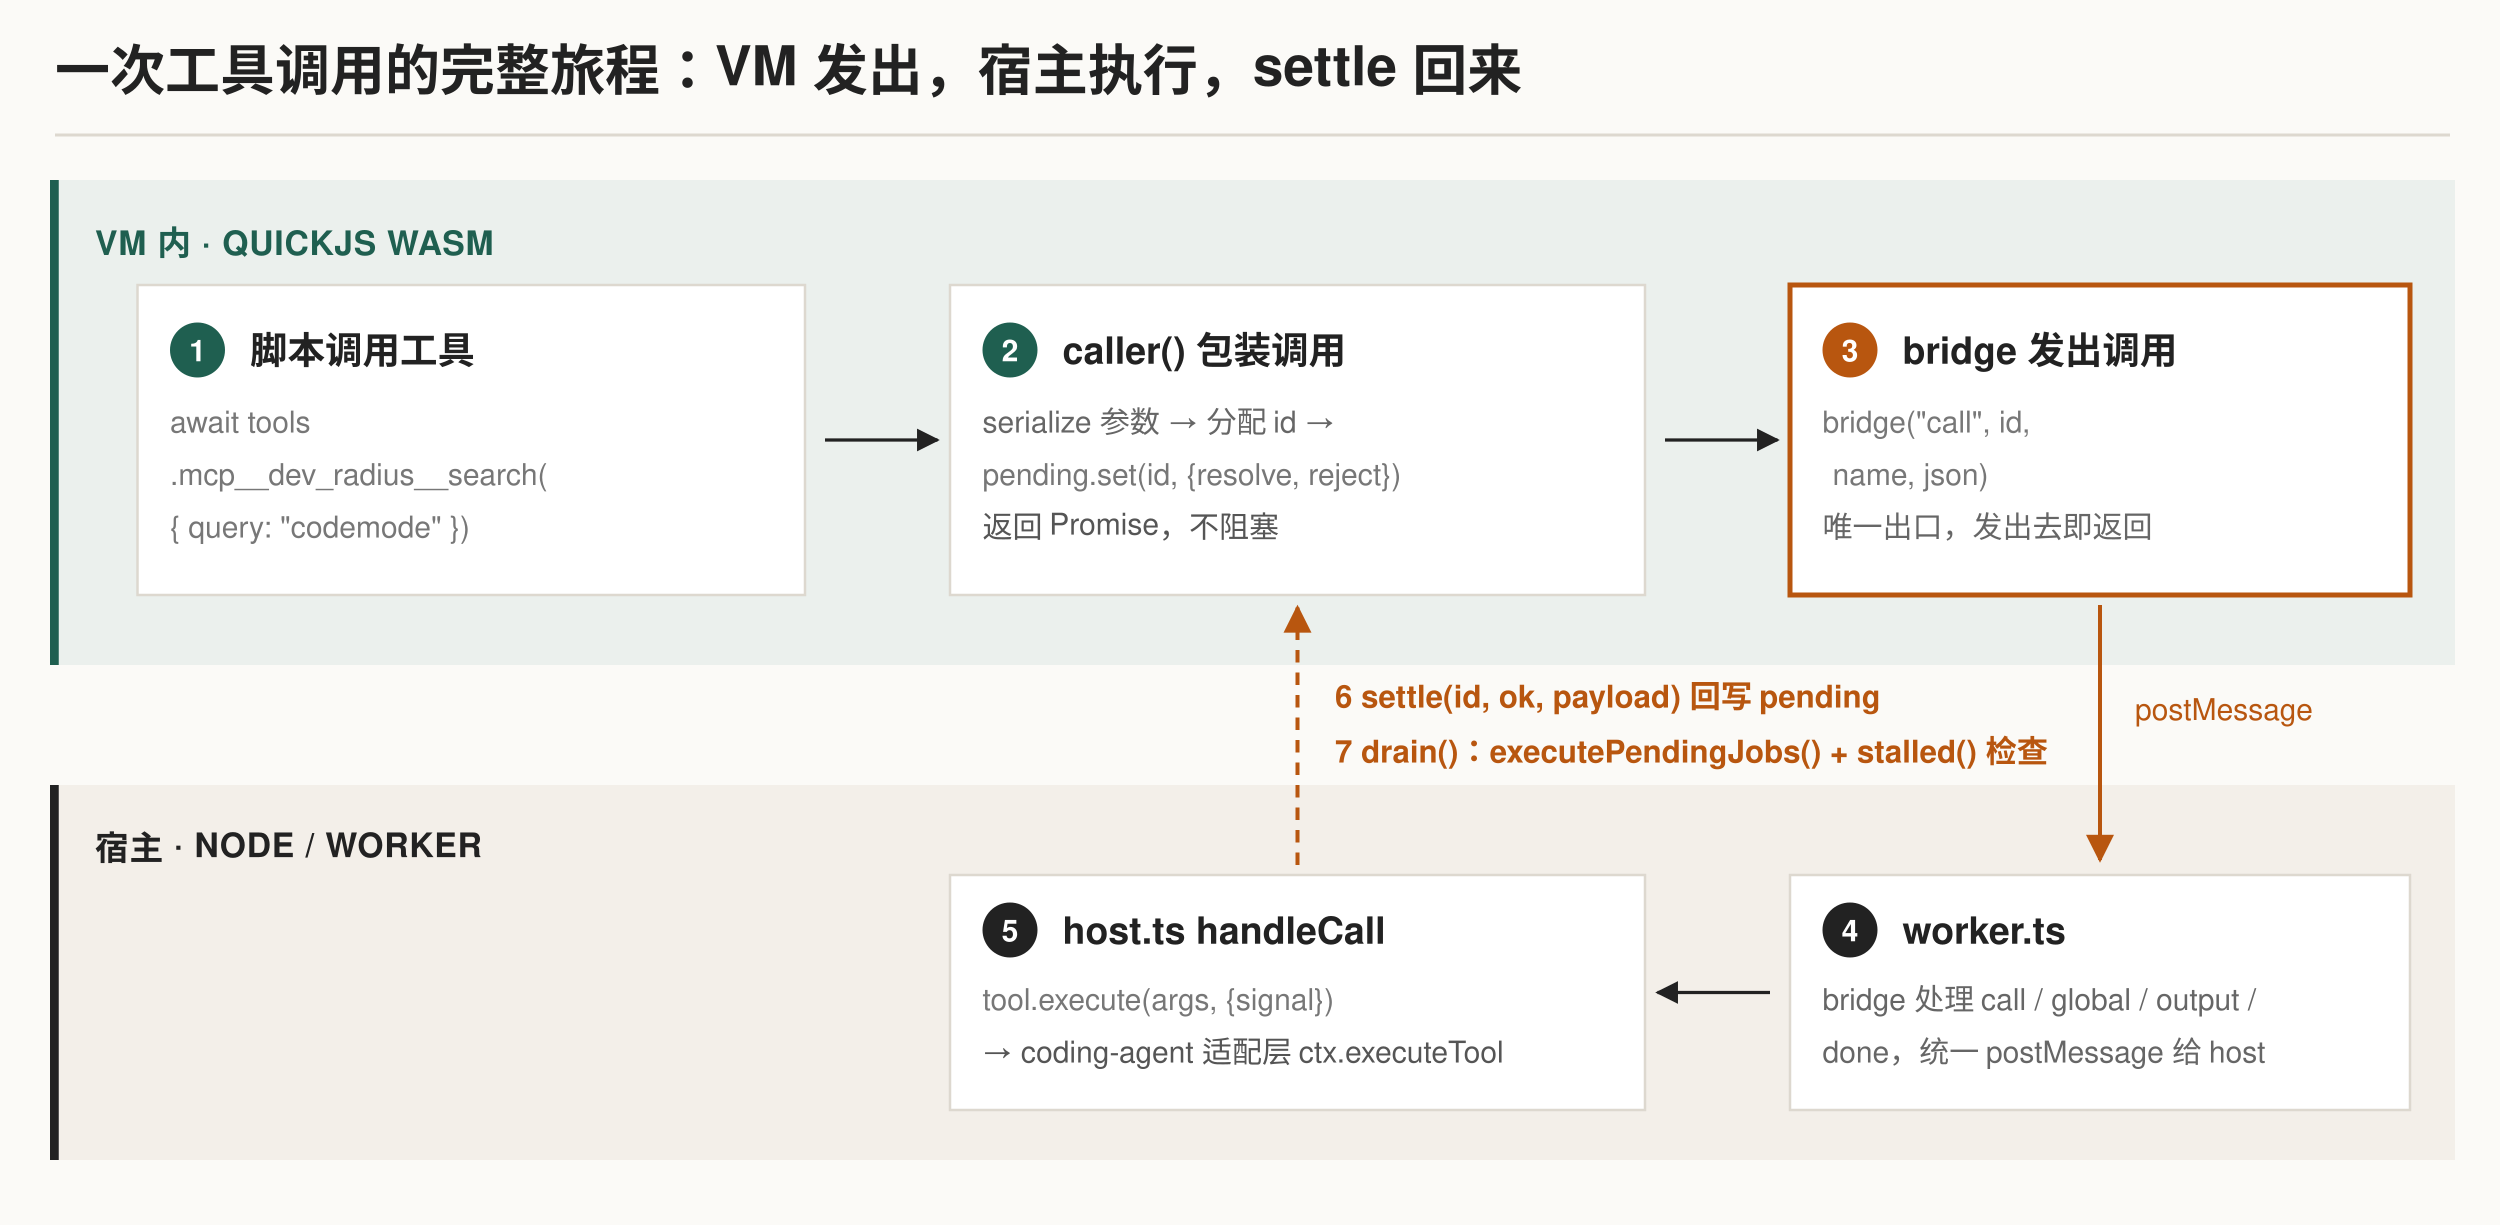
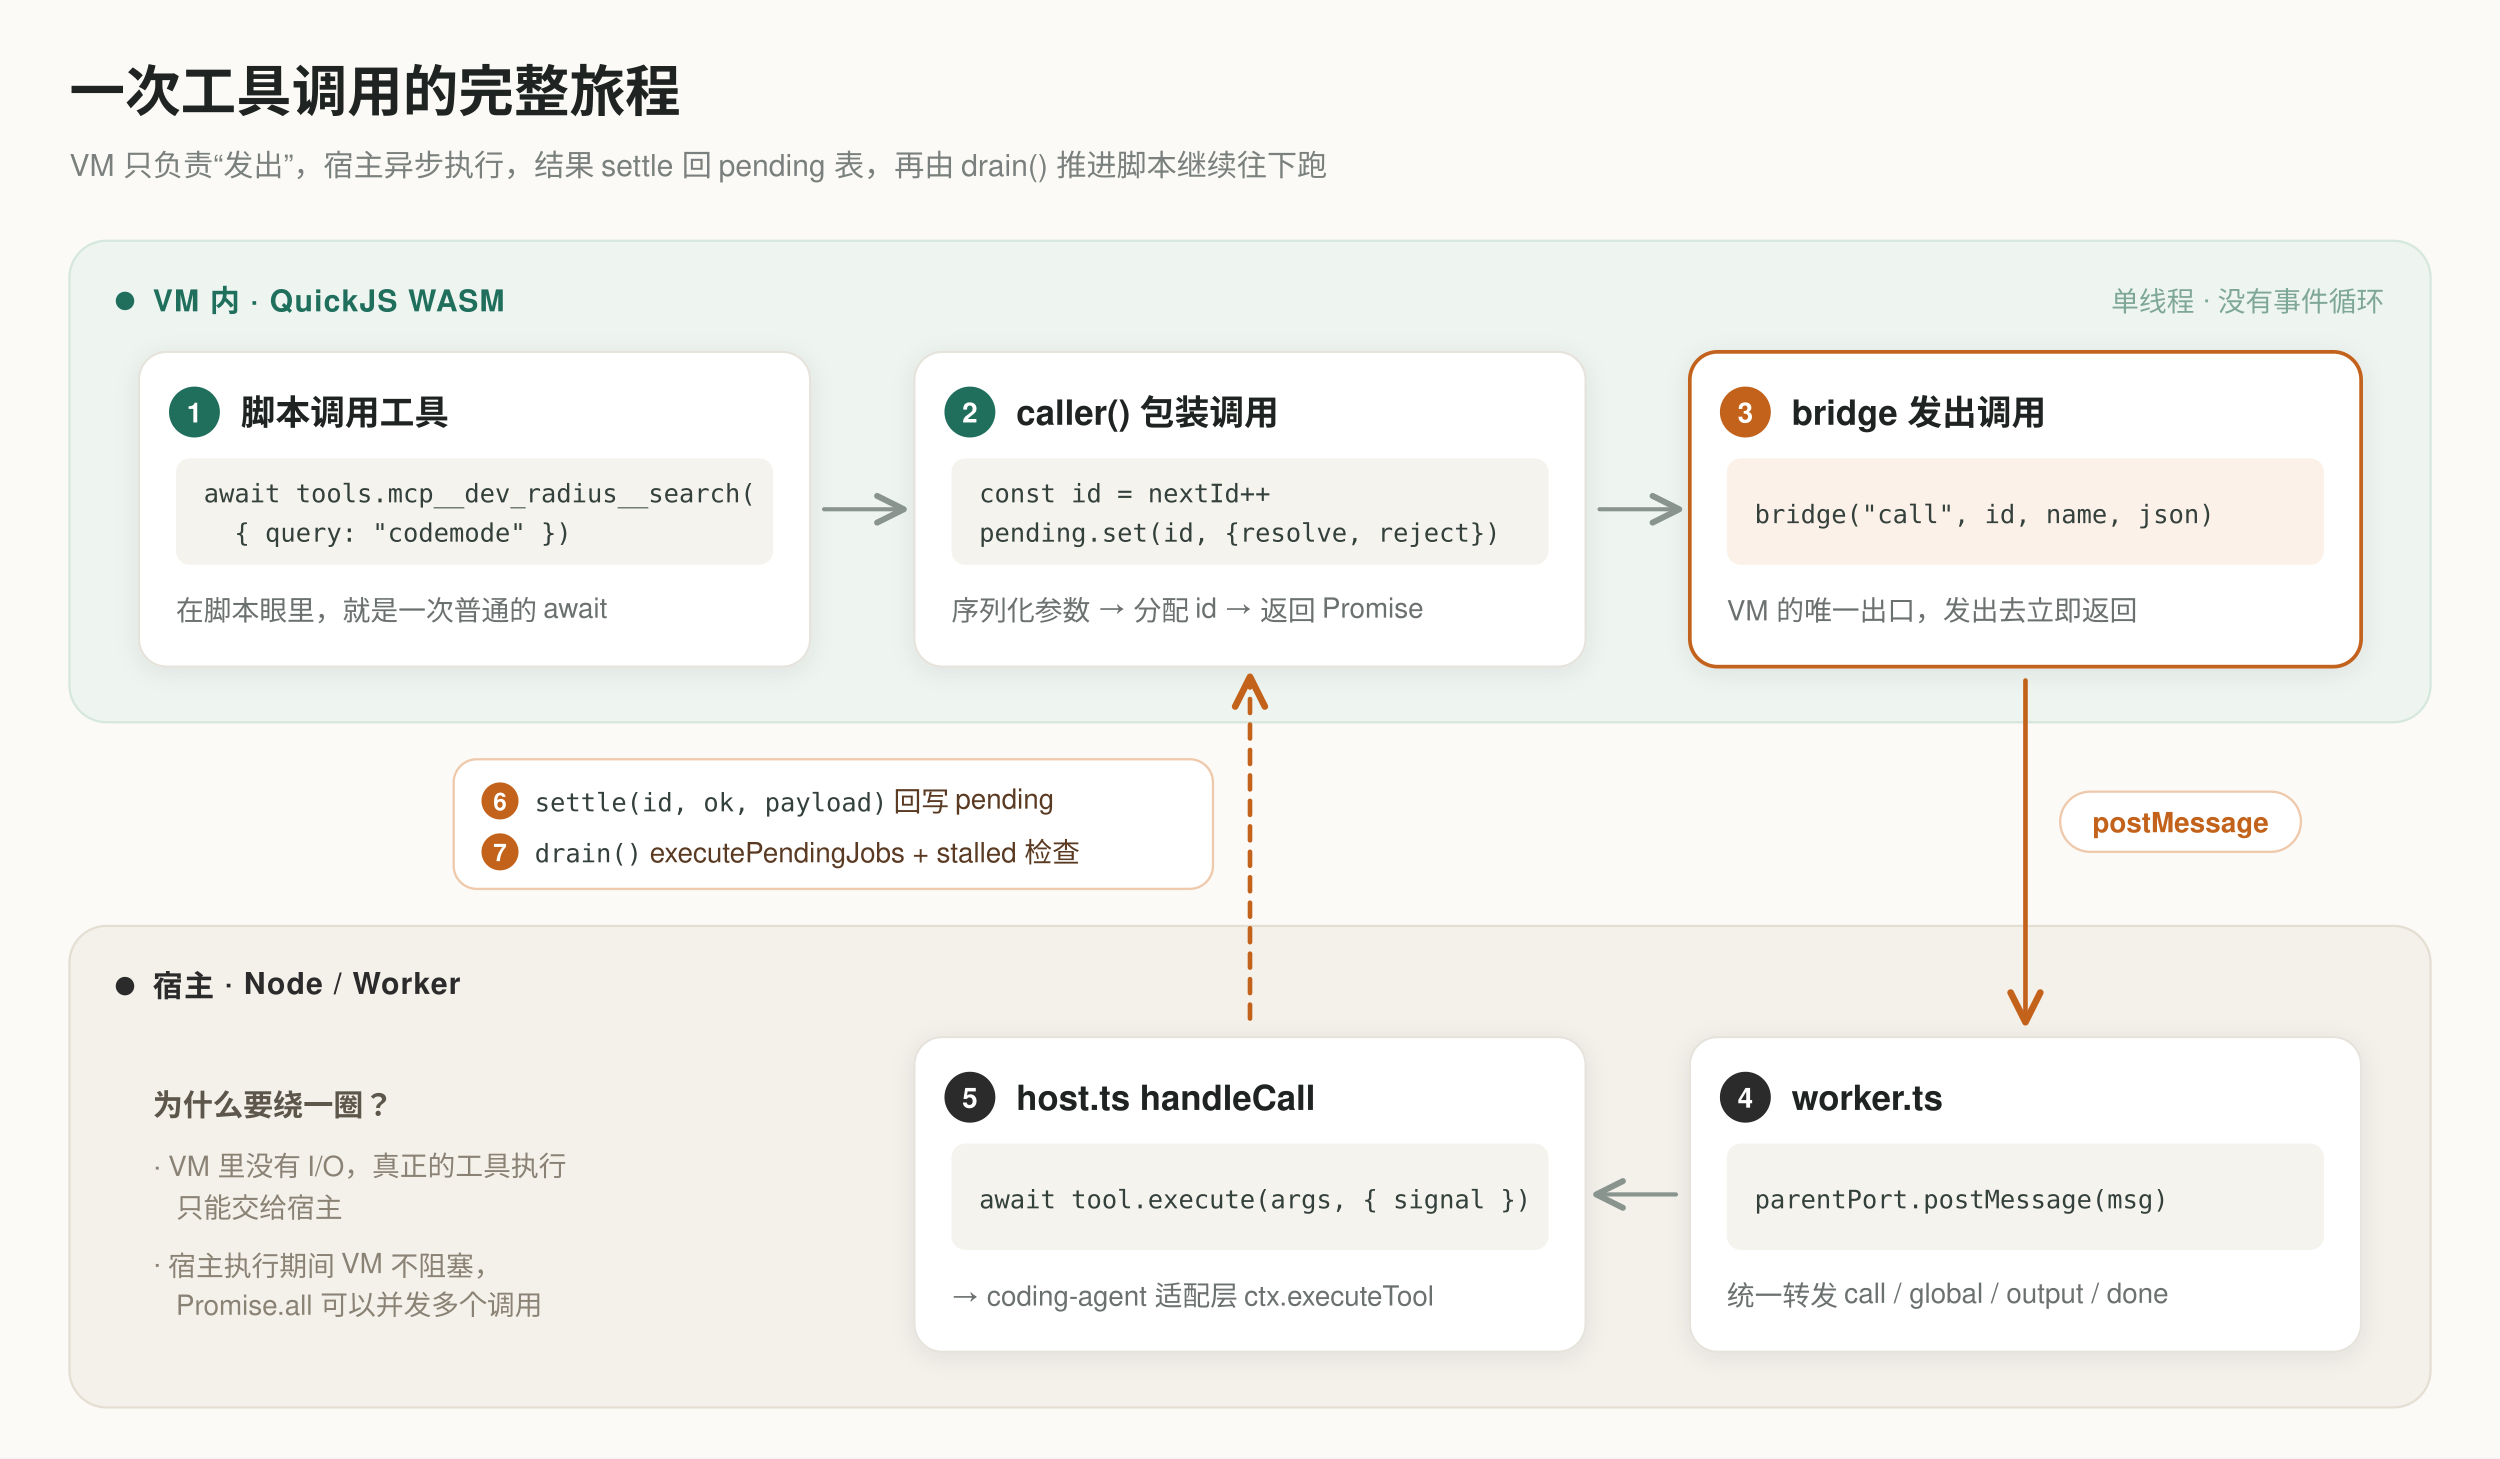
- <svg xmlns="http://www.w3.org/2000/svg" width="1000" height="490" viewBox="0 0 1000 490" font-family="PingFang SC, Hiragino Sans GB, Helvetica, sans-serif">
+ <svg xmlns="http://www.w3.org/2000/svg" width="1080" height="630" viewBox="0 0 1080 630" font-family="PingFang SC, Hiragino Sans GB, -apple-system, Helvetica, sans-serif">
  <defs>
-     <marker id="ablk" viewBox="0 0 10 10" refX="9" refY="5" markerWidth="7" markerHeight="7" orient="auto">
-       <path d="M0,0 L10,5 L0,10 z" fill="#222" />
+     <filter id="shadow" x="-10%" y="-10%" width="120%" height="130%">
+       <feDropShadow dx="0" dy="2" stdDeviation="5" flood-color="#1b2a24" flood-opacity="0.08" />
+     </filter>
+     <marker id="ag" viewBox="0 0 10 10" refX="8" refY="5" markerWidth="8" markerHeight="8" orient="auto">
+       <path d="M1,1 L9,5 L1,9" fill="none" stroke="#8a948f" stroke-width="1.8" stroke-linecap="round" stroke-linejoin="round" />
    </marker>
-     <marker id="aorg" viewBox="0 0 10 10" refX="9" refY="5" markerWidth="7" markerHeight="7" orient="auto">
-       <path d="M0,0 L10,5 L0,10 z" fill="#b8560f" />
+     <marker id="ao" viewBox="0 0 10 10" refX="8" refY="5" markerWidth="8" markerHeight="8" orient="auto">
+       <path d="M1,1 L9,5 L1,9" fill="none" stroke="#c2621b" stroke-width="1.8" stroke-linecap="round" stroke-linejoin="round" />
    </marker>
+     <style>
+     .t  { font-size: 15px; font-weight: 600; fill: #1f2422; }
+     .d  { font-size: 12px; fill: #6b716e; }
+     .c  { font-family: "SF Mono", Menlo, Consolas, monospace; font-size: 11px; fill: #33403b; }
+     .n  { font-size: 12px; font-weight: 700; fill: #fff; }
+     .card { fill: #fff; stroke: #e6e3dc; }
+     .code { fill: #f5f3ee; }
+   </style>
  </defs>
-   <rect width="1000" height="490" fill="#fbfaf7" />
-   <text x="22" y="36" font-size="22" font-weight="bold" fill="#222">一次工具调用的完整旅程：VM 发出，宿主执行，settle 回来</text>
-   <line x1="22" y1="54" x2="980" y2="54" stroke="#ddd8cf" stroke-width="1.2" />
-   <rect x="20" y="72" width="962" height="194" fill="#ebf0ed" />
-   <rect x="20" y="72" width="3.5" height="194" fill="#1f5f50" />
-   <text x="38" y="102" font-size="13.5" font-weight="bold" fill="#1f5f50" letter-spacing="0.3">VM 内 · QUICKJS WASM</text>
-   <rect x="55" y="114" width="267" height="124" fill="#fff" stroke="#ddd8cf" />
-   <circle cx="79" cy="140" r="11" fill="#1f5f50" />
-   <text x="79" y="144.5" text-anchor="middle" font-size="12" font-weight="bold" fill="#fff">1</text>
-   <text x="100" y="145.5" font-size="15" font-weight="bold" fill="#222">脚本调用工具</text>
-   <text x="68" y="173" font-size="12" fill="#777">await tools</text>
-   <text x="68" y="194" font-size="12" fill="#777">.mcp__dev_radius__search(</text>
-   <text x="68" y="215" font-size="12" fill="#777">{ query: "codemode" })</text>
-   <rect x="380" y="114" width="278" height="124" fill="#fff" stroke="#ddd8cf" />
-   <circle cx="404" cy="140" r="11" fill="#1f5f50" />
-   <text x="404" y="144.5" text-anchor="middle" font-size="12" font-weight="bold" fill="#fff">2</text>
-   <text x="425" y="145.5" font-size="15" font-weight="bold" fill="#222">caller() 包装调用</text>
-   <text x="393" y="173" font-size="12" fill="#666">serialize 参数 → 分配 id →</text>
-   <text x="393" y="194" font-size="12" fill="#777">pending.set(id, {resolve, reject})</text>
-   <text x="393" y="215" font-size="12" fill="#555">返回 Promise，不阻塞</text>
-   <rect x="716" y="114" width="248" height="124" fill="#fff" stroke="#b8560f" stroke-width="2" />
-   <circle cx="740" cy="140" r="11" fill="#b8560f" />
-   <text x="740" y="144.5" text-anchor="middle" font-size="12" font-weight="bold" fill="#fff">3</text>
-   <text x="761" y="145.5" font-size="15" font-weight="bold" fill="#222">bridge 发出调用</text>
-   <text x="729" y="173" font-size="12" fill="#777">bridge("call", id,</text>
-   <text x="733" y="194" font-size="12" fill="#777">name, json)</text>
-   <text x="729" y="215" font-size="12" fill="#666">唯一出口，发出去即返回</text>
-   <line x1="330" y1="176" x2="375" y2="176" stroke="#222" stroke-width="1.3" marker-end="url(#ablk)" />
-   <line x1="666" y1="176" x2="711" y2="176" stroke="#222" stroke-width="1.3" marker-end="url(#ablk)" />
-   <rect x="20" y="314" width="962" height="150" fill="#f3efe9" />
-   <rect x="20" y="314" width="3.5" height="150" fill="#222" />
-   <text x="38" y="344" font-size="13.5" font-weight="bold" fill="#222" letter-spacing="0.3">宿主 · NODE / WORKER</text>
-   <rect x="380" y="350" width="278" height="94" fill="#fff" stroke="#ddd8cf" />
-   <circle cx="404" cy="372" r="11" fill="#222" />
-   <text x="404" y="376.5" text-anchor="middle" font-size="12" font-weight="bold" fill="#fff">5</text>
-   <text x="425" y="377.5" font-size="15" font-weight="bold" fill="#222">host.ts handleCall</text>
-   <text x="393" y="404" font-size="12" fill="#777">tool.execute(args, {signal})</text>
-   <text x="393" y="425" font-size="12" fill="#555">→ coding-agent 适配层 ctx.executeTool</text>
-   <rect x="716" y="350" width="248" height="94" fill="#fff" stroke="#ddd8cf" />
-   <circle cx="740" cy="372" r="11" fill="#222" />
-   <text x="740" y="376.5" text-anchor="middle" font-size="12" font-weight="bold" fill="#fff">4</text>
-   <text x="761" y="377.5" font-size="15" font-weight="bold" fill="#222">worker.ts</text>
-   <text x="729" y="404" font-size="12" fill="#666">bridge 处理 call / global / output /</text>
-   <text x="729" y="425" font-size="12" fill="#666">done，统一 postMessage 给 host</text>
-   <line x1="708" y1="397" x2="663" y2="397" stroke="#222" stroke-width="1.3" marker-end="url(#ablk)" />
-   <line x1="840" y1="242" x2="840" y2="344" stroke="#b8560f" stroke-width="1.6" marker-end="url(#aorg)" />
-   <text x="854" y="288" font-size="12" fill="#b8560f">postMessage</text>
-   <line x1="519" y1="346" x2="519" y2="243" stroke="#b8560f" stroke-width="1.6" stroke-dasharray="5 4" marker-end="url(#aorg)" />
-   <text x="534" y="283" font-size="12.5" font-weight="bold" fill="#b8560f">6  settle(id, ok, payload) 回写 pending</text>
-   <text x="534" y="305" font-size="12.5" font-weight="bold" fill="#b8560f">7  drain()：executePendingJobs() + stalled() 检查</text>
+   <rect width="1080" height="630" fill="#fbfaf7" />
+   <text x="30" y="48" font-size="24" font-weight="700" fill="#1f2422">一次工具调用的完整旅程</text>
+   <text x="30" y="76" font-size="13" fill="#7a807d">VM 只负责“发出”，宿主异步执行，结果 settle 回 pending 表，再由 drain() 推进脚本继续往下跑</text>
+   <rect x="30" y="104" width="1020" height="208" rx="16" fill="#eef5f1" stroke="#d6e7de" />
+   <circle cx="54" cy="130" r="4" fill="#1f6f5c" />
+   <text x="66" y="134.5" font-size="13" font-weight="700" fill="#1f6f5c" letter-spacing="0.5">VM 内 · QuickJS WASM</text>
+   <text x="1030" y="134.5" text-anchor="end" font-size="12" fill="#7fa797">单线程 · 没有事件循环</text>
+   <g filter="url(#shadow)">
+     <rect class="card" x="60" y="152" width="290" height="136" rx="12" />
+   </g>
+   <circle cx="84" cy="178" r="11" fill="#1f6f5c" />
+   <text class="n" x="84" y="182.5" text-anchor="middle">1</text>
+   <text class="t" x="104" y="183.5">脚本调用工具</text>
+   <rect class="code" x="76" y="198" width="258" height="46" rx="6" />
+   <text class="c" x="88" y="217">await tools.mcp__dev_radius__search(</text>
+   <text class="c" x="88" y="234" xml:space="preserve">  { query: "codemode" })</text>
+   <text class="d" x="76" y="268">在脚本眼里，就是一次普通的 await</text>
+   <g filter="url(#shadow)">
+     <rect class="card" x="395" y="152" width="290" height="136" rx="12" />
+   </g>
+   <circle cx="419" cy="178" r="11" fill="#1f6f5c" />
+   <text class="n" x="419" y="182.5" text-anchor="middle">2</text>
+   <text class="t" x="439" y="183.5">caller() 包装调用</text>
+   <rect class="code" x="411" y="198" width="258" height="46" rx="6" />
+   <text class="c" x="423" y="217">const id = nextId++</text>
+   <text class="c" x="423" y="234">pending.set(id, {resolve, reject})</text>
+   <text class="d" x="411" y="268">序列化参数 → 分配 id → 返回 Promise</text>
+   <g filter="url(#shadow)">
+     <rect x="730" y="152" width="290" height="136" rx="12" fill="#fff" stroke="#c2621b" stroke-width="1.6" />
+   </g>
+   <circle cx="754" cy="178" r="11" fill="#c2621b" />
+   <text class="n" x="754" y="182.5" text-anchor="middle">3</text>
+   <text class="t" x="774" y="183.5">bridge 发出调用</text>
+   <rect x="746" y="198" width="258" height="46" rx="6" fill="#fbf1e8" />
+   <text class="c" x="758" y="226">bridge("call", id, name, json)</text>
+   <text class="d" x="746" y="268">VM 的唯一出口，发出去立即返回</text>
+   <line x1="356" y1="220" x2="389" y2="220" stroke="#8a948f" stroke-width="1.8" stroke-linecap="round" marker-end="url(#ag)" />
+   <line x1="691" y1="220" x2="724" y2="220" stroke="#8a948f" stroke-width="1.8" stroke-linecap="round" marker-end="url(#ag)" />
+   <rect x="30" y="400" width="1020" height="208" rx="16" fill="#f4f1eb" stroke="#e5dfd3" />
+   <circle cx="54" cy="426" r="4" fill="#2b2b2b" />
+   <text x="66" y="430.5" font-size="13" font-weight="700" fill="#2b2b2b" letter-spacing="0.5">宿主 · Node / Worker</text>
+   <text x="66" y="482" font-size="13" font-weight="600" fill="#5c564b">为什么要绕一圈？</text>
+   <text x="66" y="508" font-size="12" fill="#8a8274">· VM 里没有 I/O，真正的工具执行</text>
+   <text x="76" y="526" font-size="12" fill="#8a8274">只能交给宿主</text>
+   <text x="66" y="550" font-size="12" fill="#8a8274">· 宿主执行期间 VM 不阻塞，</text>
+   <text x="76" y="568" font-size="12" fill="#8a8274">Promise.all 可以并发多个调用</text>
+   <g filter="url(#shadow)">
+     <rect class="card" x="395" y="448" width="290" height="136" rx="12" />
+   </g>
+   <circle cx="419" cy="474" r="11" fill="#2b2b2b" />
+   <text class="n" x="419" y="478.5" text-anchor="middle">5</text>
+   <text class="t" x="439" y="479.5">host.ts handleCall</text>
+   <rect class="code" x="411" y="494" width="258" height="46" rx="6" />
+   <text class="c" x="423" y="522">await tool.execute(args, { signal })</text>
+   <text class="d" x="411" y="564">→ coding-agent 适配层 ctx.executeTool</text>
+   <g filter="url(#shadow)">
+     <rect class="card" x="730" y="448" width="290" height="136" rx="12" />
+   </g>
+   <circle cx="754" cy="474" r="11" fill="#2b2b2b" />
+   <text class="n" x="754" y="478.5" text-anchor="middle">4</text>
+   <text class="t" x="774" y="479.5">worker.ts</text>
+   <rect class="code" x="746" y="494" width="258" height="46" rx="6" />
+   <text class="c" x="758" y="522">parentPort.postMessage(msg)</text>
+   <text class="d" x="746" y="564">统一转发 call / global / output / done</text>
+   <line x1="724" y1="516" x2="691" y2="516" stroke="#8a948f" stroke-width="1.8" stroke-linecap="round" marker-end="url(#ag)" />
+   <line x1="875" y1="294" x2="875" y2="440" stroke="#c2621b" stroke-width="2" stroke-linecap="round" marker-end="url(#ao)" />
+   <rect x="890" y="342" width="104" height="26" rx="13" fill="#fff" stroke="#efc9ab" />
+   <text x="942" y="359.5" text-anchor="middle" font-size="12" font-weight="600" fill="#c2621b">postMessage</text>
+   <line x1="540" y1="440" x2="540" y2="294" stroke="#c2621b" stroke-width="2" stroke-dasharray="6 5" stroke-linecap="round" marker-end="url(#ao)" />
+   <rect x="196" y="328" width="328" height="56" rx="10" fill="#fff" stroke="#efc9ab" />
+   <circle cx="216" cy="346" r="8" fill="#c2621b" />
+   <text x="216" y="350" text-anchor="middle" font-size="10.5" font-weight="700" fill="#fff">6</text>
+   <text x="231" y="350.5" font-size="12" fill="#5a3a22">
+     <tspan class="c" fill="#c2621b">settle(id, ok, payload)</tspan>  回写 pending</text>
+   <circle cx="216" cy="368" r="8" fill="#c2621b" />
+   <text x="216" y="372" text-anchor="middle" font-size="10.5" font-weight="700" fill="#fff">7</text>
+   <text x="231" y="372.5" font-size="12" fill="#5a3a22">
+     <tspan class="c" fill="#c2621b">drain()</tspan>  executePendingJobs + stalled 检查</text>
</svg>
